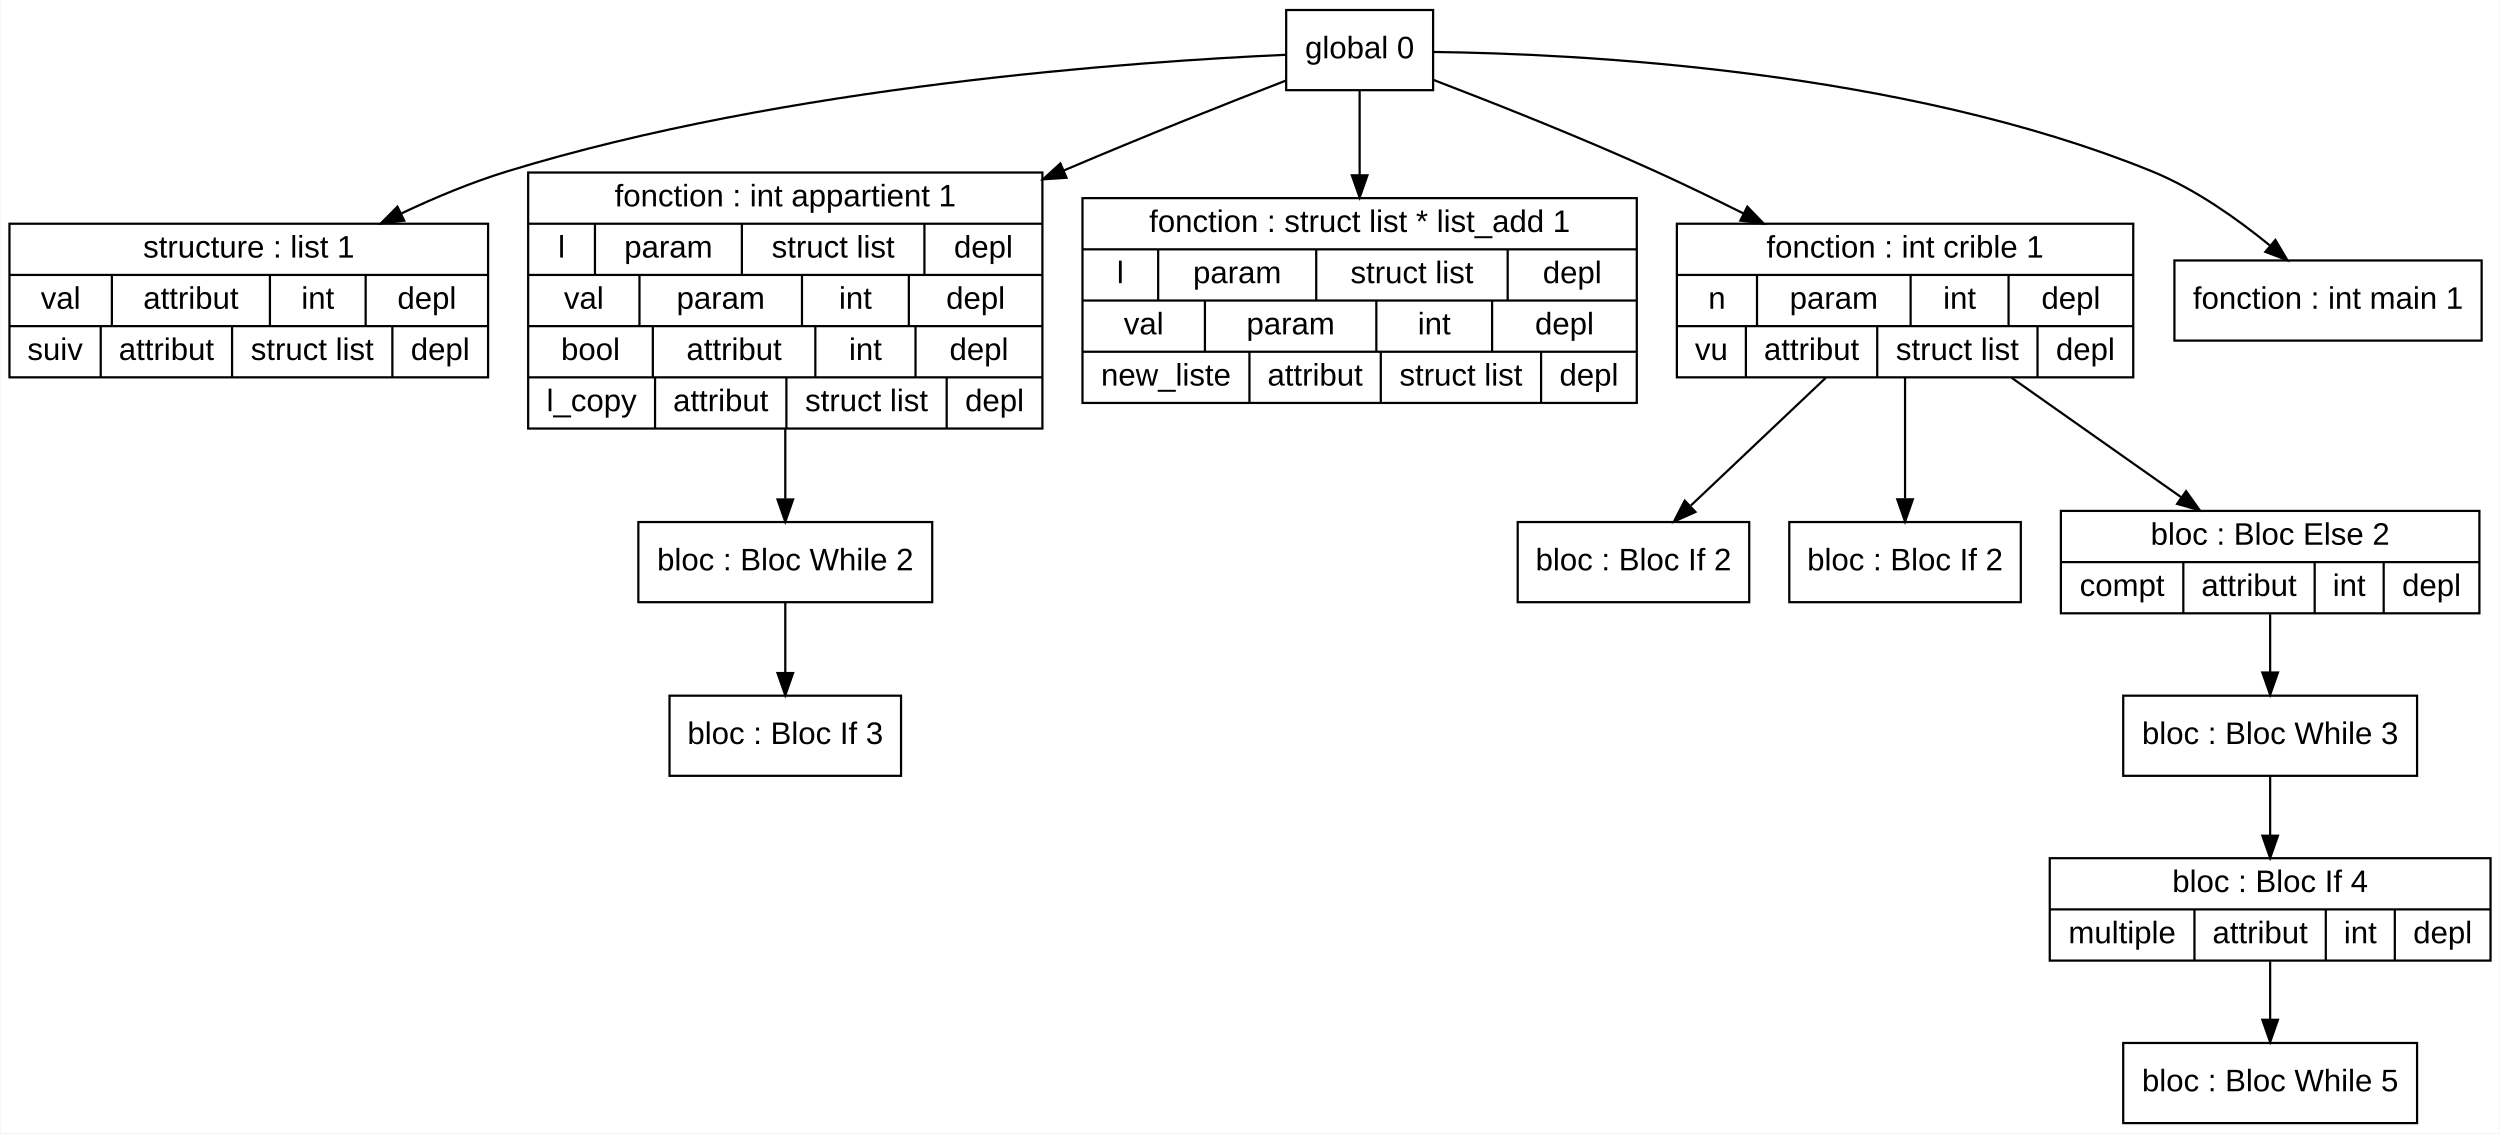
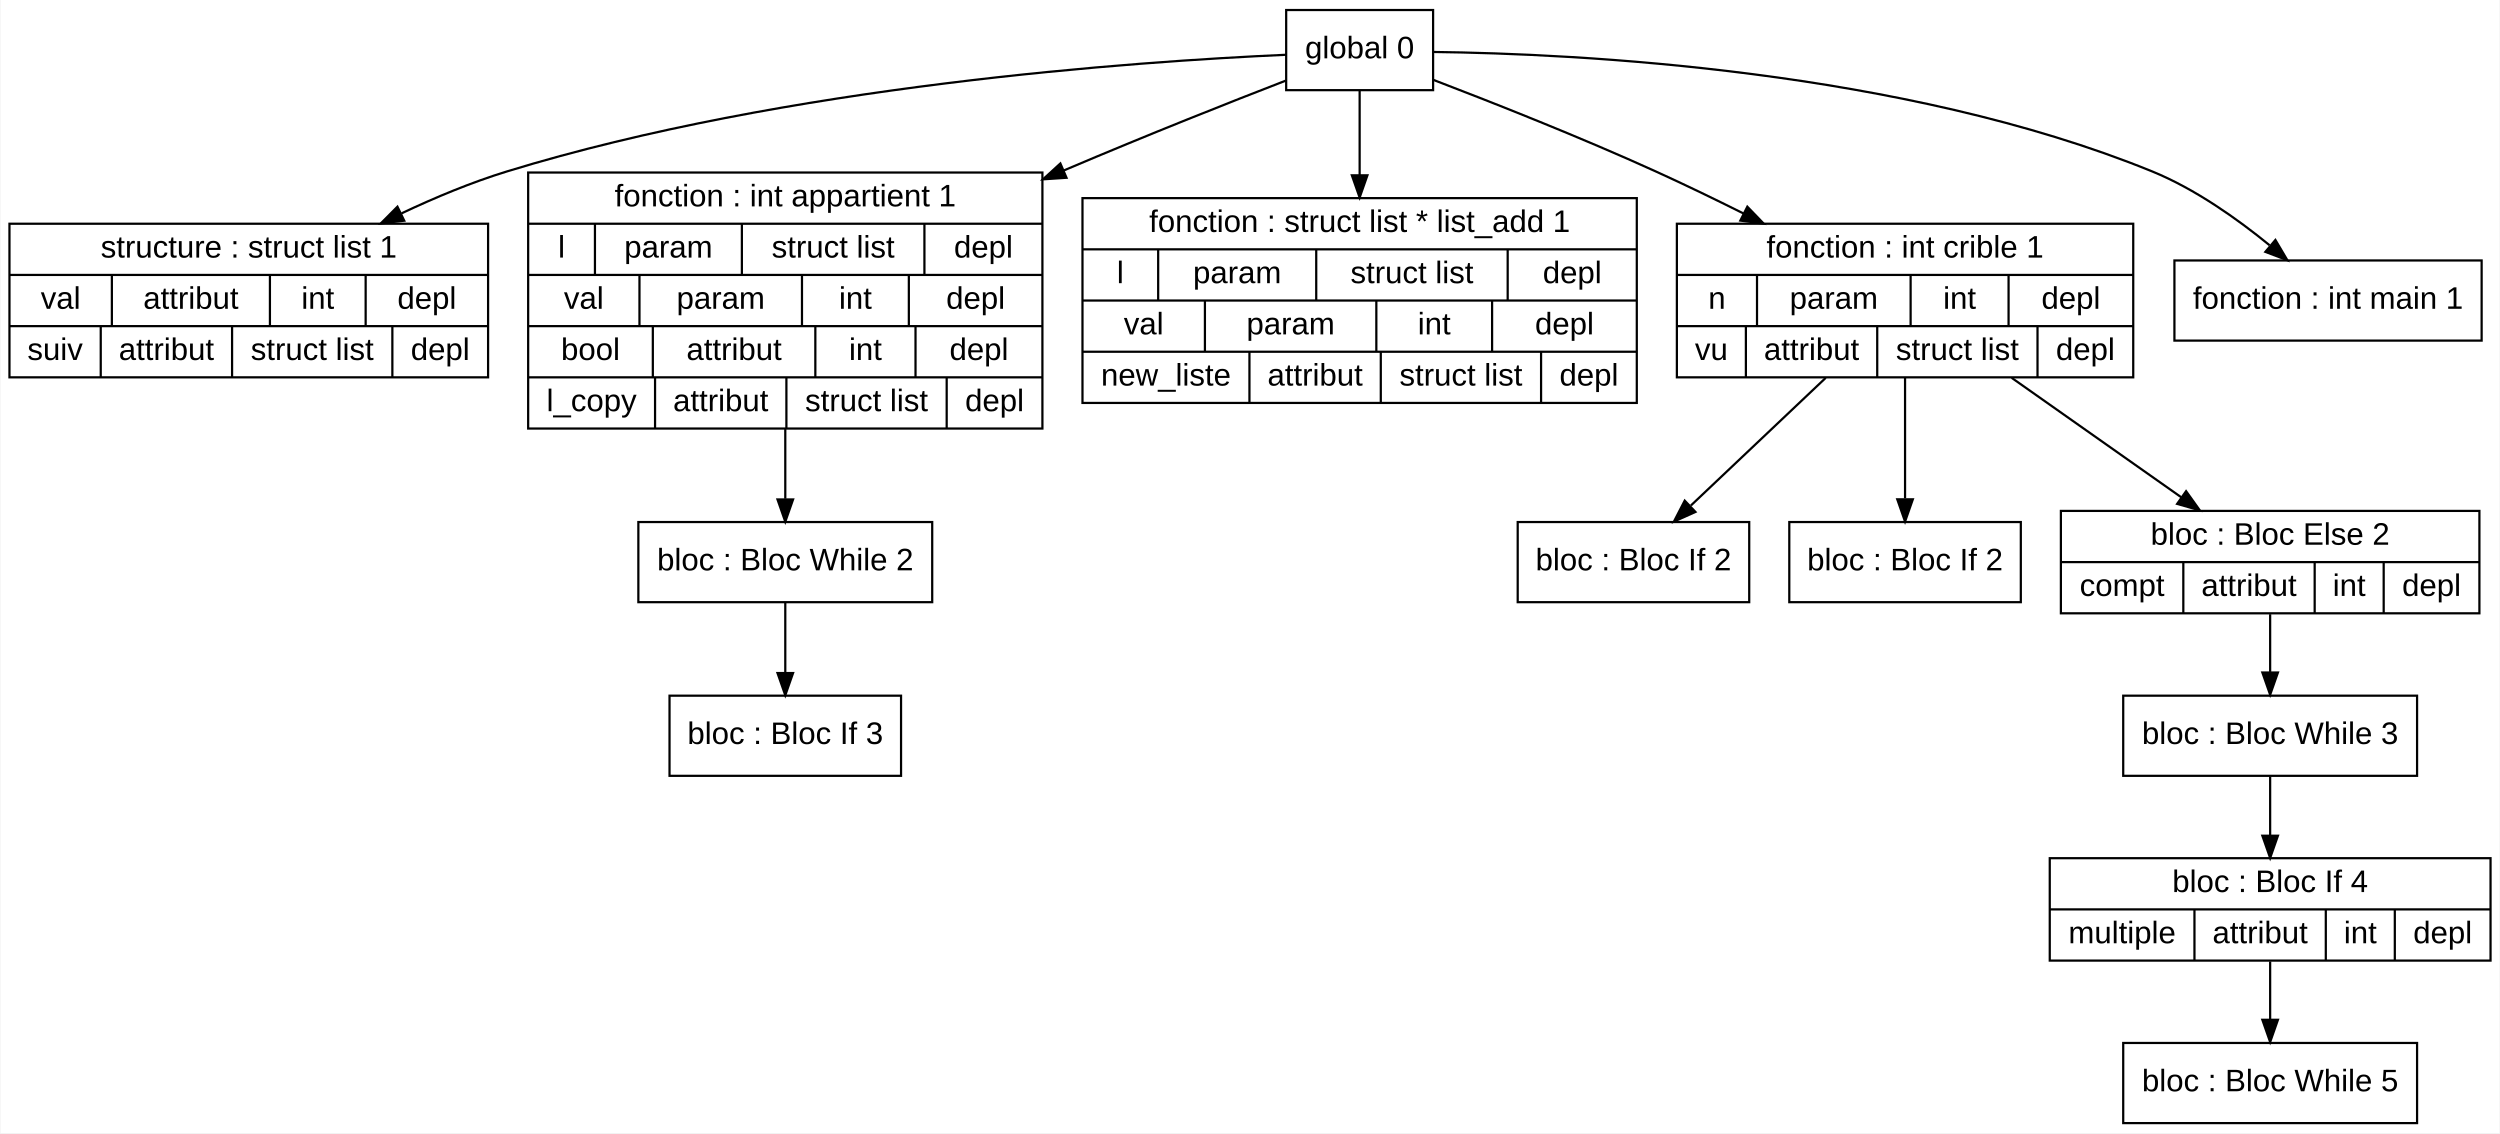
<svg xmlns="http://www.w3.org/2000/svg" width="1123pt" height="509pt" viewBox="0.00 0.00 1122.50 509.00">
  <g id="graph0" class="graph" transform="scale(1 1) rotate(0) translate(4 505)">
    <polygon fill="white" stroke="transparent" points="-4,4 -4,-505 1118.5,-505 1118.5,4 -4,4" />
    <g id="node1" class="node">
      <polygon fill="none" stroke="black" points="0,-335.5 0,-404.5 215,-404.5 215,-335.5 0,-335.5" />
-       <text text-anchor="middle" x="107.5" y="-389.3" font-family="Arial" font-size="14.00">structure : list 1</text>
+       <text text-anchor="middle" x="107.5" y="-389.3" font-family="Arial" font-size="14.00">structure : struct list 1</text>
      <polyline fill="none" stroke="black" points="0,-381.5 215,-381.5 " />
      <text text-anchor="middle" x="23" y="-366.3" font-family="Arial" font-size="14.00">val</text>
      <polyline fill="none" stroke="black" points="46,-358.5 46,-381.5 " />
      <text text-anchor="middle" x="81.5" y="-366.3" font-family="Arial" font-size="14.00">attribut</text>
      <polyline fill="none" stroke="black" points="117,-358.5 117,-381.5 " />
      <text text-anchor="middle" x="138.5" y="-366.3" font-family="Arial" font-size="14.00">int</text>
      <polyline fill="none" stroke="black" points="160,-358.5 160,-381.5 " />
      <text text-anchor="middle" x="187.5" y="-366.3" font-family="Arial" font-size="14.00">depl</text>
      <polyline fill="none" stroke="black" points="0,-358.5 215,-358.5 " />
      <text text-anchor="middle" x="20.5" y="-343.3" font-family="Arial" font-size="14.00">suiv</text>
      <polyline fill="none" stroke="black" points="41,-335.5 41,-358.5 " />
      <text text-anchor="middle" x="70.5" y="-343.3" font-family="Arial" font-size="14.00">attribut</text>
      <polyline fill="none" stroke="black" points="100,-335.5 100,-358.5 " />
      <text text-anchor="middle" x="136" y="-343.3" font-family="Arial" font-size="14.00">struct list</text>
      <polyline fill="none" stroke="black" points="172,-335.5 172,-358.5 " />
      <text text-anchor="middle" x="193.5" y="-343.3" font-family="Arial" font-size="14.00">depl</text>
    </g>
    <g id="node2" class="node">
      <polygon fill="none" stroke="black" points="296.5,-156.5 296.5,-192.5 400.5,-192.5 400.5,-156.5 296.5,-156.5" />
      <text text-anchor="middle" x="348.5" y="-170.8" font-family="Arial" font-size="14.00">bloc : Bloc If 3</text>
    </g>
    <g id="node3" class="node">
      <polygon fill="none" stroke="black" points="282.5,-234.5 282.5,-270.5 414.5,-270.5 414.5,-234.5 282.5,-234.5" />
      <text text-anchor="middle" x="348.5" y="-248.8" font-family="Arial" font-size="14.00">bloc : Bloc While 2</text>
    </g>
    <g id="edge4" class="edge">
      <path fill="none" stroke="black" d="M348.5,-234.25C348.5,-225.02 348.5,-213.43 348.5,-202.99" />
      <polygon fill="black" stroke="black" points="352,-202.68 348.5,-192.68 345,-202.68 352,-202.68" />
    </g>
    <g id="node4" class="node">
      <polygon fill="none" stroke="black" points="233,-312.5 233,-427.5 464,-427.5 464,-312.5 233,-312.5" />
      <text text-anchor="middle" x="348.5" y="-412.3" font-family="Arial" font-size="14.00">fonction : int appartient 1</text>
      <polyline fill="none" stroke="black" points="233,-404.5 464,-404.5 " />
      <text text-anchor="middle" x="248" y="-389.3" font-family="Arial" font-size="14.00">l</text>
      <polyline fill="none" stroke="black" points="263,-381.5 263,-404.5 " />
      <text text-anchor="middle" x="296" y="-389.3" font-family="Arial" font-size="14.00">param</text>
      <polyline fill="none" stroke="black" points="329,-381.5 329,-404.5 " />
      <text text-anchor="middle" x="370" y="-389.3" font-family="Arial" font-size="14.00">struct list</text>
      <polyline fill="none" stroke="black" points="411,-381.5 411,-404.5 " />
      <text text-anchor="middle" x="437.5" y="-389.3" font-family="Arial" font-size="14.00">depl</text>
      <polyline fill="none" stroke="black" points="233,-381.5 464,-381.5 " />
      <text text-anchor="middle" x="258" y="-366.3" font-family="Arial" font-size="14.00">val</text>
      <polyline fill="none" stroke="black" points="283,-358.5 283,-381.5 " />
      <text text-anchor="middle" x="319.5" y="-366.3" font-family="Arial" font-size="14.00">param</text>
      <polyline fill="none" stroke="black" points="356,-358.5 356,-381.5 " />
      <text text-anchor="middle" x="380" y="-366.3" font-family="Arial" font-size="14.00">int</text>
      <polyline fill="none" stroke="black" points="404,-358.5 404,-381.5 " />
      <text text-anchor="middle" x="434" y="-366.3" font-family="Arial" font-size="14.00">depl</text>
      <polyline fill="none" stroke="black" points="233,-358.5 464,-358.5 " />
      <text text-anchor="middle" x="261" y="-343.3" font-family="Arial" font-size="14.00">bool</text>
      <polyline fill="none" stroke="black" points="289,-335.5 289,-358.5 " />
      <text text-anchor="middle" x="325.5" y="-343.3" font-family="Arial" font-size="14.00">attribut</text>
      <polyline fill="none" stroke="black" points="362,-335.5 362,-358.5 " />
      <text text-anchor="middle" x="384.5" y="-343.3" font-family="Arial" font-size="14.00">int</text>
      <polyline fill="none" stroke="black" points="407,-335.5 407,-358.5 " />
      <text text-anchor="middle" x="435.5" y="-343.3" font-family="Arial" font-size="14.00">depl</text>
      <polyline fill="none" stroke="black" points="233,-335.5 464,-335.5 " />
      <text text-anchor="middle" x="261.5" y="-320.3" font-family="Arial" font-size="14.00">l_copy</text>
      <polyline fill="none" stroke="black" points="290,-312.5 290,-335.5 " />
      <text text-anchor="middle" x="319.5" y="-320.3" font-family="Arial" font-size="14.00">attribut</text>
      <polyline fill="none" stroke="black" points="349,-312.5 349,-335.5 " />
      <text text-anchor="middle" x="385" y="-320.3" font-family="Arial" font-size="14.00">struct list</text>
      <polyline fill="none" stroke="black" points="421,-312.5 421,-335.5 " />
      <text text-anchor="middle" x="442.5" y="-320.3" font-family="Arial" font-size="14.00">depl</text>
    </g>
    <g id="edge3" class="edge">
      <path fill="none" stroke="black" d="M348.5,-312.27C348.5,-301.36 348.5,-290.4 348.5,-280.96" />
      <polygon fill="black" stroke="black" points="352,-280.65 348.5,-270.65 345,-280.65 352,-280.65" />
    </g>
    <g id="node5" class="node">
      <polygon fill="none" stroke="black" points="482,-324 482,-416 731,-416 731,-324 482,-324" />
      <text text-anchor="middle" x="606.5" y="-400.8" font-family="Arial" font-size="14.00">fonction : struct list * list_add 1</text>
      <polyline fill="none" stroke="black" points="482,-393 731,-393 " />
      <text text-anchor="middle" x="499" y="-377.8" font-family="Arial" font-size="14.00">l</text>
      <polyline fill="none" stroke="black" points="516,-370 516,-393 " />
      <text text-anchor="middle" x="551.5" y="-377.8" font-family="Arial" font-size="14.00">param</text>
      <polyline fill="none" stroke="black" points="587,-370 587,-393 " />
      <text text-anchor="middle" x="630" y="-377.8" font-family="Arial" font-size="14.00">struct list</text>
      <polyline fill="none" stroke="black" points="673,-370 673,-393 " />
      <text text-anchor="middle" x="702" y="-377.8" font-family="Arial" font-size="14.00">depl</text>
      <polyline fill="none" stroke="black" points="482,-370 731,-370 " />
      <text text-anchor="middle" x="509.5" y="-354.8" font-family="Arial" font-size="14.00">val</text>
      <polyline fill="none" stroke="black" points="537,-347 537,-370 " />
      <text text-anchor="middle" x="575.5" y="-354.8" font-family="Arial" font-size="14.00">param</text>
      <polyline fill="none" stroke="black" points="614,-347 614,-370 " />
      <text text-anchor="middle" x="640" y="-354.8" font-family="Arial" font-size="14.00">int</text>
      <polyline fill="none" stroke="black" points="666,-347 666,-370 " />
      <text text-anchor="middle" x="698.5" y="-354.8" font-family="Arial" font-size="14.00">depl</text>
      <polyline fill="none" stroke="black" points="482,-347 731,-347 " />
      <text text-anchor="middle" x="519.5" y="-331.8" font-family="Arial" font-size="14.00">new_liste</text>
      <polyline fill="none" stroke="black" points="557,-324 557,-347 " />
      <text text-anchor="middle" x="586.5" y="-331.8" font-family="Arial" font-size="14.00">attribut</text>
      <polyline fill="none" stroke="black" points="616,-324 616,-347 " />
      <text text-anchor="middle" x="652" y="-331.8" font-family="Arial" font-size="14.00">struct list</text>
      <polyline fill="none" stroke="black" points="688,-324 688,-347 " />
      <text text-anchor="middle" x="709.5" y="-331.8" font-family="Arial" font-size="14.00">depl</text>
    </g>
    <g id="node6" class="node">
      <polygon fill="none" stroke="black" points="677.5,-234.5 677.5,-270.5 781.5,-270.5 781.5,-234.5 677.5,-234.5" />
      <text text-anchor="middle" x="729.5" y="-248.8" font-family="Arial" font-size="14.00">bloc : Bloc If 2</text>
    </g>
    <g id="node7" class="node">
      <polygon fill="none" stroke="black" points="799.5,-234.5 799.5,-270.5 903.5,-270.5 903.5,-234.5 799.5,-234.5" />
      <text text-anchor="middle" x="851.5" y="-248.8" font-family="Arial" font-size="14.00">bloc : Bloc If 2</text>
    </g>
    <g id="node8" class="node">
      <polygon fill="none" stroke="black" points="949.5,-0.5 949.5,-36.5 1081.5,-36.5 1081.5,-0.5 949.5,-0.5" />
      <text text-anchor="middle" x="1015.5" y="-14.8" font-family="Arial" font-size="14.00">bloc : Bloc While 5</text>
    </g>
    <g id="node9" class="node">
      <polygon fill="none" stroke="black" points="916.5,-73.5 916.5,-119.5 1114.5,-119.5 1114.5,-73.5 916.5,-73.5" />
      <text text-anchor="middle" x="1015.5" y="-104.3" font-family="Arial" font-size="14.00">bloc : Bloc If 4</text>
      <polyline fill="none" stroke="black" points="916.5,-96.5 1114.5,-96.5 " />
      <text text-anchor="middle" x="949" y="-81.3" font-family="Arial" font-size="14.00">multiple</text>
      <polyline fill="none" stroke="black" points="981.5,-73.5 981.5,-96.5 " />
      <text text-anchor="middle" x="1011" y="-81.3" font-family="Arial" font-size="14.00">attribut</text>
      <polyline fill="none" stroke="black" points="1040.5,-73.5 1040.5,-96.5 " />
      <text text-anchor="middle" x="1056" y="-81.3" font-family="Arial" font-size="14.00">int</text>
      <polyline fill="none" stroke="black" points="1071.5,-73.5 1071.5,-96.5 " />
      <text text-anchor="middle" x="1093" y="-81.3" font-family="Arial" font-size="14.00">depl</text>
    </g>
    <g id="edge12" class="edge">
      <path fill="none" stroke="black" d="M1015.5,-73.11C1015.5,-64.98 1015.5,-55.7 1015.5,-47.17" />
      <polygon fill="black" stroke="black" points="1019,-46.91 1015.5,-36.91 1012,-46.91 1019,-46.91" />
    </g>
    <g id="node10" class="node">
      <polygon fill="none" stroke="black" points="949.5,-156.5 949.5,-192.5 1081.5,-192.5 1081.5,-156.5 949.5,-156.5" />
      <text text-anchor="middle" x="1015.5" y="-170.8" font-family="Arial" font-size="14.00">bloc : Bloc While 3</text>
    </g>
    <g id="edge11" class="edge">
      <path fill="none" stroke="black" d="M1015.5,-156.25C1015.5,-148.36 1015.5,-138.75 1015.5,-129.6" />
      <polygon fill="black" stroke="black" points="1019,-129.59 1015.5,-119.59 1012,-129.59 1019,-129.59" />
    </g>
    <g id="node11" class="node">
      <polygon fill="none" stroke="black" points="921.5,-229.5 921.5,-275.5 1109.5,-275.5 1109.5,-229.5 921.5,-229.5" />
      <text text-anchor="middle" x="1015.5" y="-260.3" font-family="Arial" font-size="14.00">bloc : Bloc Else 2</text>
      <polyline fill="none" stroke="black" points="921.5,-252.5 1109.5,-252.5 " />
      <text text-anchor="middle" x="949" y="-237.3" font-family="Arial" font-size="14.00">compt</text>
      <polyline fill="none" stroke="black" points="976.5,-229.5 976.5,-252.5 " />
      <text text-anchor="middle" x="1006" y="-237.3" font-family="Arial" font-size="14.00">attribut</text>
      <polyline fill="none" stroke="black" points="1035.5,-229.5 1035.5,-252.5 " />
      <text text-anchor="middle" x="1051" y="-237.3" font-family="Arial" font-size="14.00">int</text>
      <polyline fill="none" stroke="black" points="1066.5,-229.5 1066.5,-252.5 " />
      <text text-anchor="middle" x="1088" y="-237.3" font-family="Arial" font-size="14.00">depl</text>
    </g>
    <g id="edge10" class="edge">
      <path fill="none" stroke="black" d="M1015.5,-229.11C1015.5,-220.98 1015.5,-211.7 1015.5,-203.17" />
      <polygon fill="black" stroke="black" points="1019,-202.91 1015.5,-192.91 1012,-202.91 1019,-202.91" />
    </g>
    <g id="node12" class="node">
      <polygon fill="none" stroke="black" points="749,-335.5 749,-404.5 954,-404.5 954,-335.5 749,-335.5" />
      <text text-anchor="middle" x="851.5" y="-389.3" font-family="Arial" font-size="14.00">fonction : int crible 1</text>
      <polyline fill="none" stroke="black" points="749,-381.5 954,-381.5 " />
      <text text-anchor="middle" x="767" y="-366.3" font-family="Arial" font-size="14.00">n</text>
      <polyline fill="none" stroke="black" points="785,-358.5 785,-381.5 " />
      <text text-anchor="middle" x="819.5" y="-366.3" font-family="Arial" font-size="14.00">param</text>
      <polyline fill="none" stroke="black" points="854,-358.5 854,-381.5 " />
      <text text-anchor="middle" x="876" y="-366.3" font-family="Arial" font-size="14.00">int</text>
      <polyline fill="none" stroke="black" points="898,-358.5 898,-381.5 " />
      <text text-anchor="middle" x="926" y="-366.3" font-family="Arial" font-size="14.00">depl</text>
      <polyline fill="none" stroke="black" points="749,-358.5 954,-358.5 " />
      <text text-anchor="middle" x="764.5" y="-343.3" font-family="Arial" font-size="14.00">vu</text>
      <polyline fill="none" stroke="black" points="780,-335.5 780,-358.5 " />
      <text text-anchor="middle" x="809.5" y="-343.3" font-family="Arial" font-size="14.00">attribut</text>
      <polyline fill="none" stroke="black" points="839,-335.5 839,-358.5 " />
      <text text-anchor="middle" x="875" y="-343.3" font-family="Arial" font-size="14.00">struct list</text>
      <polyline fill="none" stroke="black" points="911,-335.5 911,-358.5 " />
      <text text-anchor="middle" x="932.5" y="-343.3" font-family="Arial" font-size="14.00">depl</text>
    </g>
    <g id="edge7" class="edge">
      <path fill="none" stroke="black" d="M815.88,-335.28C796.49,-316.92 772.93,-294.61 755.31,-277.94" />
      <polygon fill="black" stroke="black" points="757.34,-275.04 747.68,-270.71 752.53,-280.12 757.34,-275.04" />
    </g>
    <g id="edge8" class="edge">
      <path fill="none" stroke="black" d="M851.5,-335.28C851.5,-318.08 851.5,-297.41 851.5,-281.16" />
      <polygon fill="black" stroke="black" points="855,-280.71 851.5,-270.71 848,-280.71 855,-280.71" />
    </g>
    <g id="edge9" class="edge">
      <path fill="none" stroke="black" d="M899.38,-335.28C923.63,-318.2 952.72,-297.71 975.73,-281.51" />
      <polygon fill="black" stroke="black" points="977.74,-284.37 983.9,-275.75 973.71,-278.65 977.74,-284.37" />
    </g>
    <g id="node13" class="node">
      <polygon fill="none" stroke="black" points="972.5,-352 972.5,-388 1110.5,-388 1110.5,-352 972.5,-352" />
      <text text-anchor="middle" x="1041.5" y="-366.3" font-family="Arial" font-size="14.00">fonction : int main 1</text>
    </g>
    <g id="node14" class="node">
      <polygon fill="none" stroke="black" points="573.5,-464.5 573.5,-500.5 639.5,-500.5 639.5,-464.5 573.5,-464.5" />
      <text text-anchor="middle" x="606.5" y="-478.8" font-family="Arial" font-size="14.00">global 0</text>
    </g>
    <g id="edge1" class="edge">
      <path fill="none" stroke="black" d="M573.46,-480.4C506.17,-477.4 348.98,-466.51 223.5,-428 207.69,-423.15 191.37,-416.37 176.14,-409.17" />
      <polygon fill="black" stroke="black" points="177.34,-405.86 166.81,-404.64 174.28,-412.16 177.34,-405.86" />
    </g>
    <g id="edge2" class="edge">
      <path fill="none" stroke="black" d="M573.27,-468.77C548.05,-459 512.36,-444.91 473.63,-428.44" />
      <polygon fill="black" stroke="black" points="474.83,-425.15 464.25,-424.44 472.07,-431.58 474.83,-425.15" />
    </g>
    <g id="edge5" class="edge">
      <path fill="none" stroke="black" d="M606.5,-464.23C606.5,-453.88 606.5,-440.07 606.5,-426.27" />
      <polygon fill="black" stroke="black" points="610,-426.26 606.5,-416.26 603,-426.26 610,-426.26" />
    </g>
    <g id="edge6" class="edge">
      <path fill="none" stroke="black" d="M639.64,-469.11C666.75,-458.74 705.97,-443.24 739.5,-428 752.41,-422.13 765.99,-415.57 779.05,-409.04" />
      <polygon fill="black" stroke="black" points="780.65,-412.16 788.01,-404.54 777.5,-405.91 780.65,-412.16" />
    </g>
    <g id="edge13" class="edge">
      <path fill="none" stroke="black" d="M639.52,-481.66C704.05,-480.88 850.37,-473.71 962.5,-428 981.74,-420.15 1000.72,-406.71 1015.24,-394.84" />
      <polygon fill="black" stroke="black" points="1017.86,-397.22 1023.25,-388.1 1013.35,-391.86 1017.86,-397.22" />
    </g>
  </g>
</svg>
